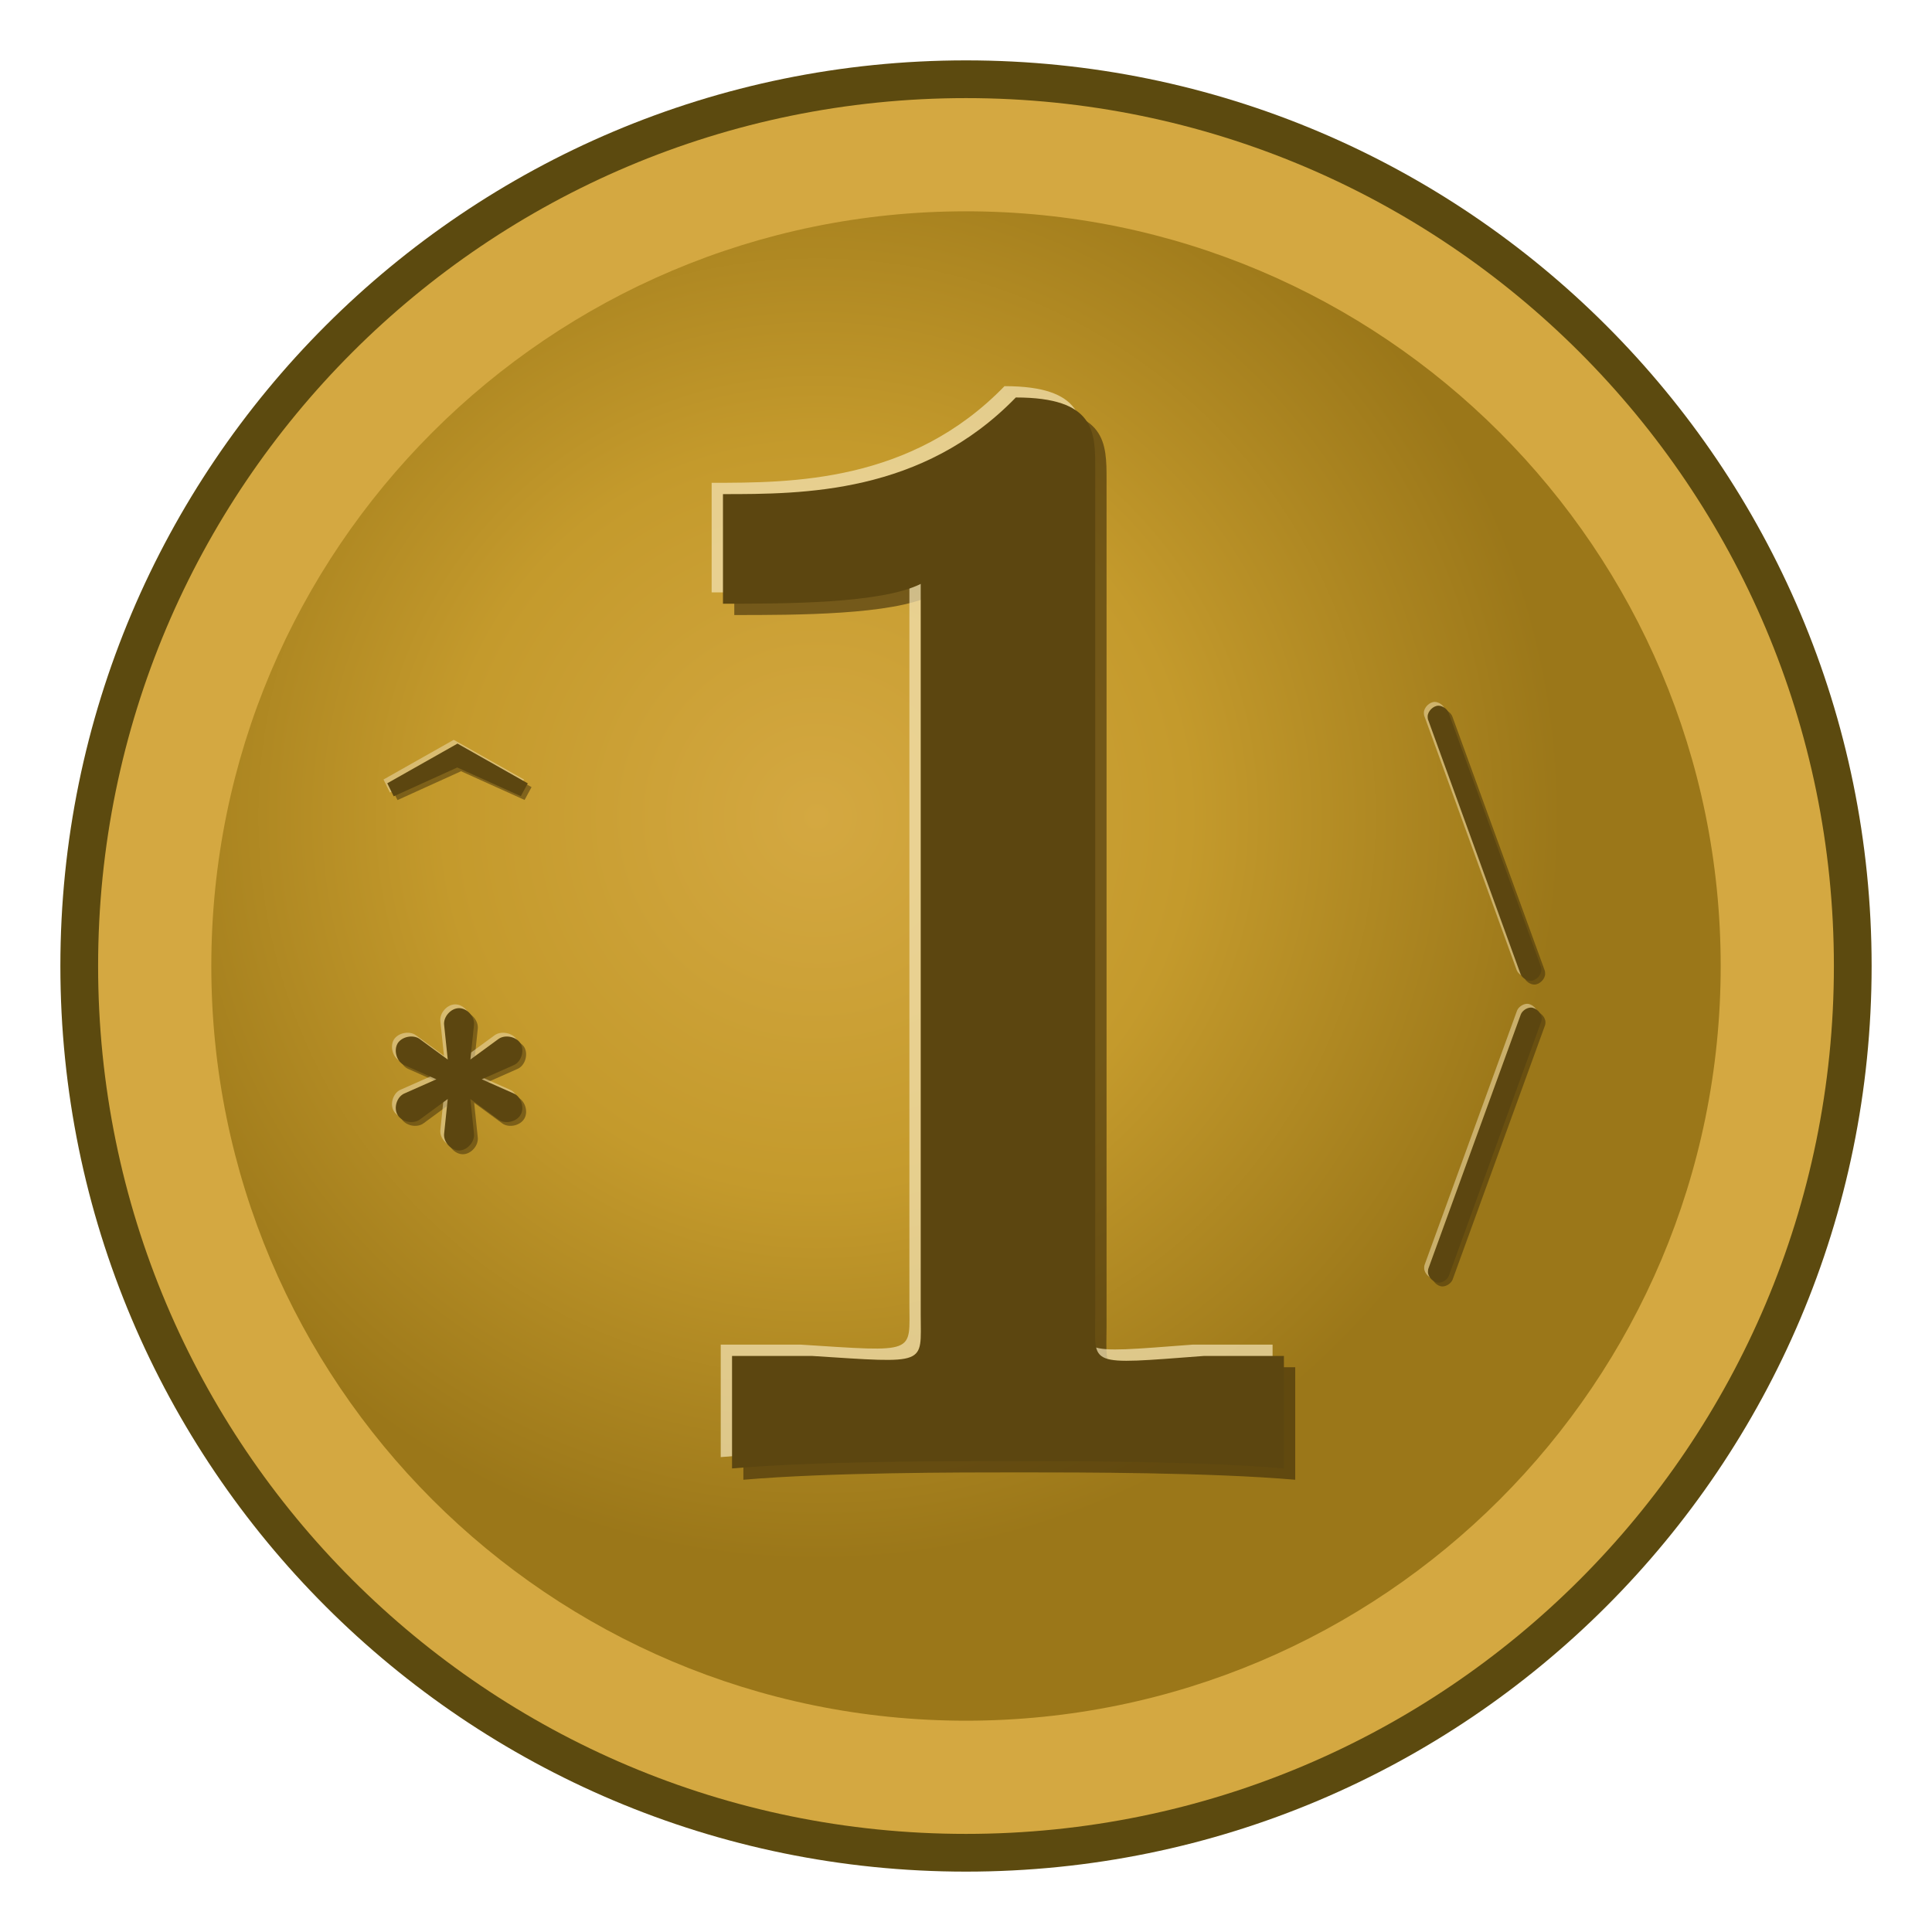
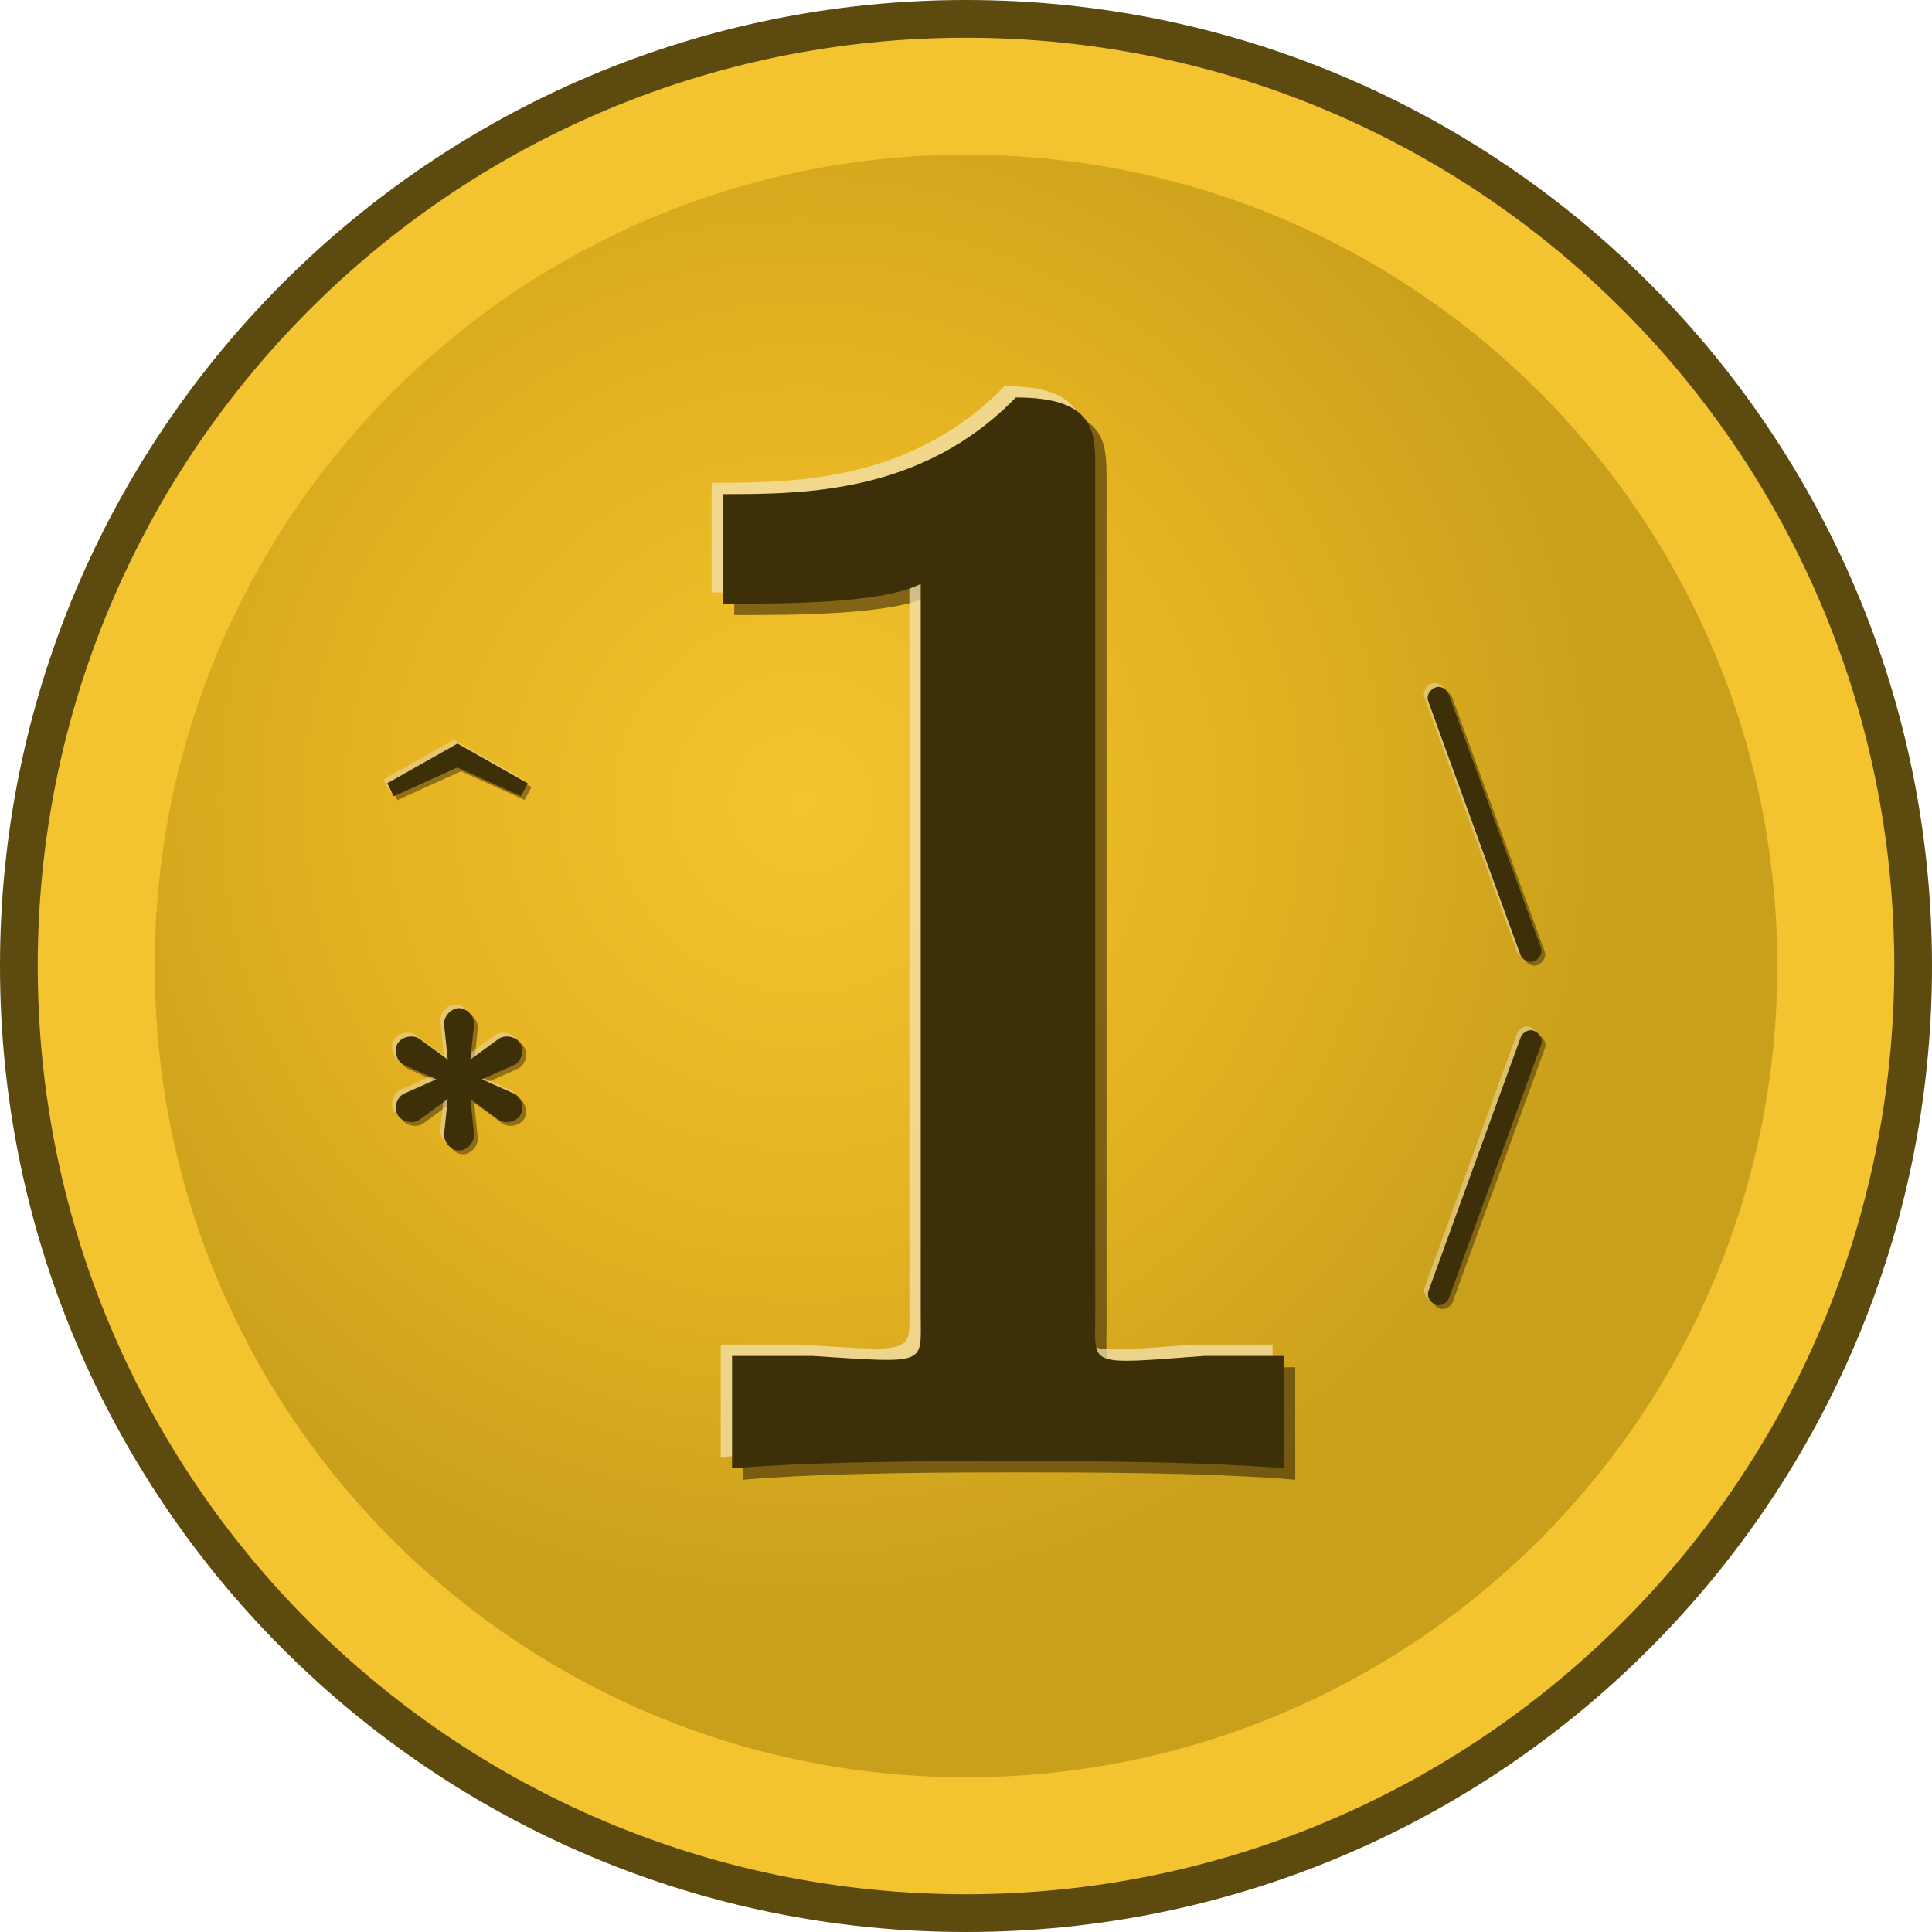
<svg xmlns="http://www.w3.org/2000/svg" width="512" height="512" viewBox="0 0 512 512">
  <defs>
    <radialGradient id="darkGold" cx="40%" cy="40%">
-       <stop offset="0%" style="stop-color:#D4A841;stop-opacity:1" />
-       <stop offset="50%" style="stop-color:#C49A2C;stop-opacity:1" />
-       <stop offset="100%" style="stop-color:#9B7719;stop-opacity:1" />
+       <stop offset="0%" style="stop-color:#F4C430;stop-opacity:1" />
+       <stop offset="50%" style="stop-color:#E6B422;stop-opacity:1" />
+       <stop offset="100%" style="stop-color:#C9A01C;stop-opacity:1" />
    </radialGradient>
    <linearGradient id="rimGradient" x1="0%" y1="0%" x2="0%" y2="100%">
      <stop offset="0%" style="stop-color:#7A5F1A;stop-opacity:1" />
      <stop offset="50%" style="stop-color:#9B7719;stop-opacity:1" />
      <stop offset="100%" style="stop-color:#6B5416;stop-opacity:1" />
    </linearGradient>
    <filter id="emboss" x="-50%" y="-50%" width="200%" height="200%">
      <feGaussianBlur in="SourceAlpha" stdDeviation="3" result="blur" />
      <feOffset in="blur" dx="-2" dy="-2" result="offsetBlur" />
      <feSpecularLighting in="blur" surfaceScale="5" specularConstant="0.75" specularExponent="20" lighting-color="#F4E4C1" result="specOut">
        <fePointLight x="-100" y="-100" z="200" />
      </feSpecularLighting>
      <feComposite in="specOut" in2="SourceAlpha" operator="in" result="specOut" />
      <feComposite in="SourceGraphic" in2="specOut" operator="arithmetic" k1="0" k2="1" k3="1" k4="0" />
    </filter>
  </defs>
-   <circle cx="256" cy="256" r="240" fill="#5C4A0F" />
-   <circle cx="256" cy="256" r="230" fill="#D4A841" />
-   <circle cx="256" cy="256" r="200" fill="url(#darkGold)" />
+   <circle cx="256" cy="256" r="256" fill="#5C4A0F" />
+   <circle cx="256" cy="256" r="246" fill="#F4C430" />
+   <circle cx="256" cy="256" r="215" fill="url(#darkGold)" />
  <text x="259" y="269" font-family="'Latin Modern Math', 'STIX Two Math', 'Cambria Math', 'Times New Roman', serif" font-size="400" font-weight="700" fill="#3A2A08" opacity="0.6" text-anchor="middle" dominant-baseline="central">1</text>
  <text x="253" y="263" font-family="'Latin Modern Math', 'STIX Two Math', 'Cambria Math', 'Times New Roman', serif" font-size="400" font-weight="700" fill="#F5E6B8" opacity="0.7" text-anchor="middle" dominant-baseline="central">1</text>
-   <text x="256" y="266" font-family="'Latin Modern Math', 'STIX Two Math', 'Cambria Math', 'Times New Roman', serif" font-size="400" font-weight="700" fill="#5C4610" text-anchor="middle" dominant-baseline="central">1</text>
+   <text x="256" y="266" font-family="'Latin Modern Math', 'STIX Two Math', 'Cambria Math', 'Times New Roman', serif" font-size="400" font-weight="700" fill="#3D2F08" text-anchor="middle" dominant-baseline="central">1</text>
  <text x="121" y="227" font-family="'Latin Modern Math', 'STIX Two Math', 'Cambria Math', 'Times New Roman', serif" font-size="60" font-weight="700" fill="#3A2A08" opacity="0.5" text-anchor="middle" dominant-baseline="central">^</text>
  <text x="119" y="225" font-family="'Latin Modern Math', 'STIX Two Math', 'Cambria Math', 'Times New Roman', serif" font-size="60" font-weight="700" fill="#E8D4A0" opacity="0.6" text-anchor="middle" dominant-baseline="central">^</text>
-   <text x="120" y="226" font-family="'Latin Modern Math', 'STIX Two Math', 'Cambria Math', 'Times New Roman', serif" font-size="60" font-weight="700" fill="#5C4610" text-anchor="middle" dominant-baseline="central">^</text>
+   <text x="120" y="226" font-family="'Latin Modern Math', 'STIX Two Math', 'Cambria Math', 'Times New Roman', serif" font-size="60" font-weight="700" fill="#3D2F08" text-anchor="middle" dominant-baseline="central">^</text>
  <text x="121" y="307" font-family="'Latin Modern Math', 'STIX Two Math', 'Cambria Math', 'Times New Roman', serif" font-size="80" font-weight="700" fill="#3A2A08" opacity="0.5" text-anchor="middle" dominant-baseline="central">*</text>
  <text x="119" y="305" font-family="'Latin Modern Math', 'STIX Two Math', 'Cambria Math', 'Times New Roman', serif" font-size="80" font-weight="700" fill="#E8D4A0" opacity="0.6" text-anchor="middle" dominant-baseline="central">*</text>
-   <text x="120" y="306" font-family="'Latin Modern Math', 'STIX Two Math', 'Cambria Math', 'Times New Roman', serif" font-size="80" font-weight="700" fill="#5C4610" text-anchor="middle" dominant-baseline="central">*</text>
-   <text x="393" y="222" font-family="'Latin Modern Math', 'STIX Two Math', 'Cambria Math', 'Times New Roman', serif" font-size="70" font-weight="700" fill="#3A2A08" opacity="0.5" text-anchor="middle" dominant-baseline="central">\</text>
-   <text x="391" y="220" font-family="'Latin Modern Math', 'STIX Two Math', 'Cambria Math', 'Times New Roman', serif" font-size="70" font-weight="700" fill="#E8D4A0" opacity="0.6" text-anchor="middle" dominant-baseline="central">\</text>
-   <text x="392" y="221" font-family="'Latin Modern Math', 'STIX Two Math', 'Cambria Math', 'Times New Roman', serif" font-size="70" font-weight="700" fill="#5C4610" text-anchor="middle" dominant-baseline="central">\</text>
-   <text x="393" y="302" font-family="'Latin Modern Math', 'STIX Two Math', 'Cambria Math', 'Times New Roman', serif" font-size="70" font-weight="700" fill="#3A2A08" opacity="0.5" text-anchor="middle" dominant-baseline="central">/</text>
-   <text x="391" y="300" font-family="'Latin Modern Math', 'STIX Two Math', 'Cambria Math', 'Times New Roman', serif" font-size="70" font-weight="700" fill="#E8D4A0" opacity="0.6" text-anchor="middle" dominant-baseline="central">/</text>
-   <text x="392" y="301" font-family="'Latin Modern Math', 'STIX Two Math', 'Cambria Math', 'Times New Roman', serif" font-size="70" font-weight="700" fill="#5C4610" text-anchor="middle" dominant-baseline="central">/</text>
+   <text x="120" y="306" font-family="'Latin Modern Math', 'STIX Two Math', 'Cambria Math', 'Times New Roman', serif" font-size="80" font-weight="700" fill="#3D2F08" text-anchor="middle" dominant-baseline="central">*</text>
+   <text x="393" y="217" font-family="'Latin Modern Math', 'STIX Two Math', 'Cambria Math', 'Times New Roman', serif" font-size="70" font-weight="700" fill="#3A2A08" opacity="0.5" text-anchor="middle" dominant-baseline="central">\</text>
+   <text x="391" y="215" font-family="'Latin Modern Math', 'STIX Two Math', 'Cambria Math', 'Times New Roman', serif" font-size="70" font-weight="700" fill="#E8D4A0" opacity="0.6" text-anchor="middle" dominant-baseline="central">\</text>
+   <text x="392" y="216" font-family="'Latin Modern Math', 'STIX Two Math', 'Cambria Math', 'Times New Roman', serif" font-size="70" font-weight="700" fill="#3D2F08" text-anchor="middle" dominant-baseline="central">\</text>
+   <text x="393" y="308" font-family="'Latin Modern Math', 'STIX Two Math', 'Cambria Math', 'Times New Roman', serif" font-size="70" font-weight="700" fill="#3A2A08" opacity="0.5" text-anchor="middle" dominant-baseline="central">/</text>
+   <text x="391" y="306" font-family="'Latin Modern Math', 'STIX Two Math', 'Cambria Math', 'Times New Roman', serif" font-size="70" font-weight="700" fill="#E8D4A0" opacity="0.6" text-anchor="middle" dominant-baseline="central">/</text>
+   <text x="392" y="307" font-family="'Latin Modern Math', 'STIX Two Math', 'Cambria Math', 'Times New Roman', serif" font-size="70" font-weight="700" fill="#3D2F08" text-anchor="middle" dominant-baseline="central">/</text>
</svg>
